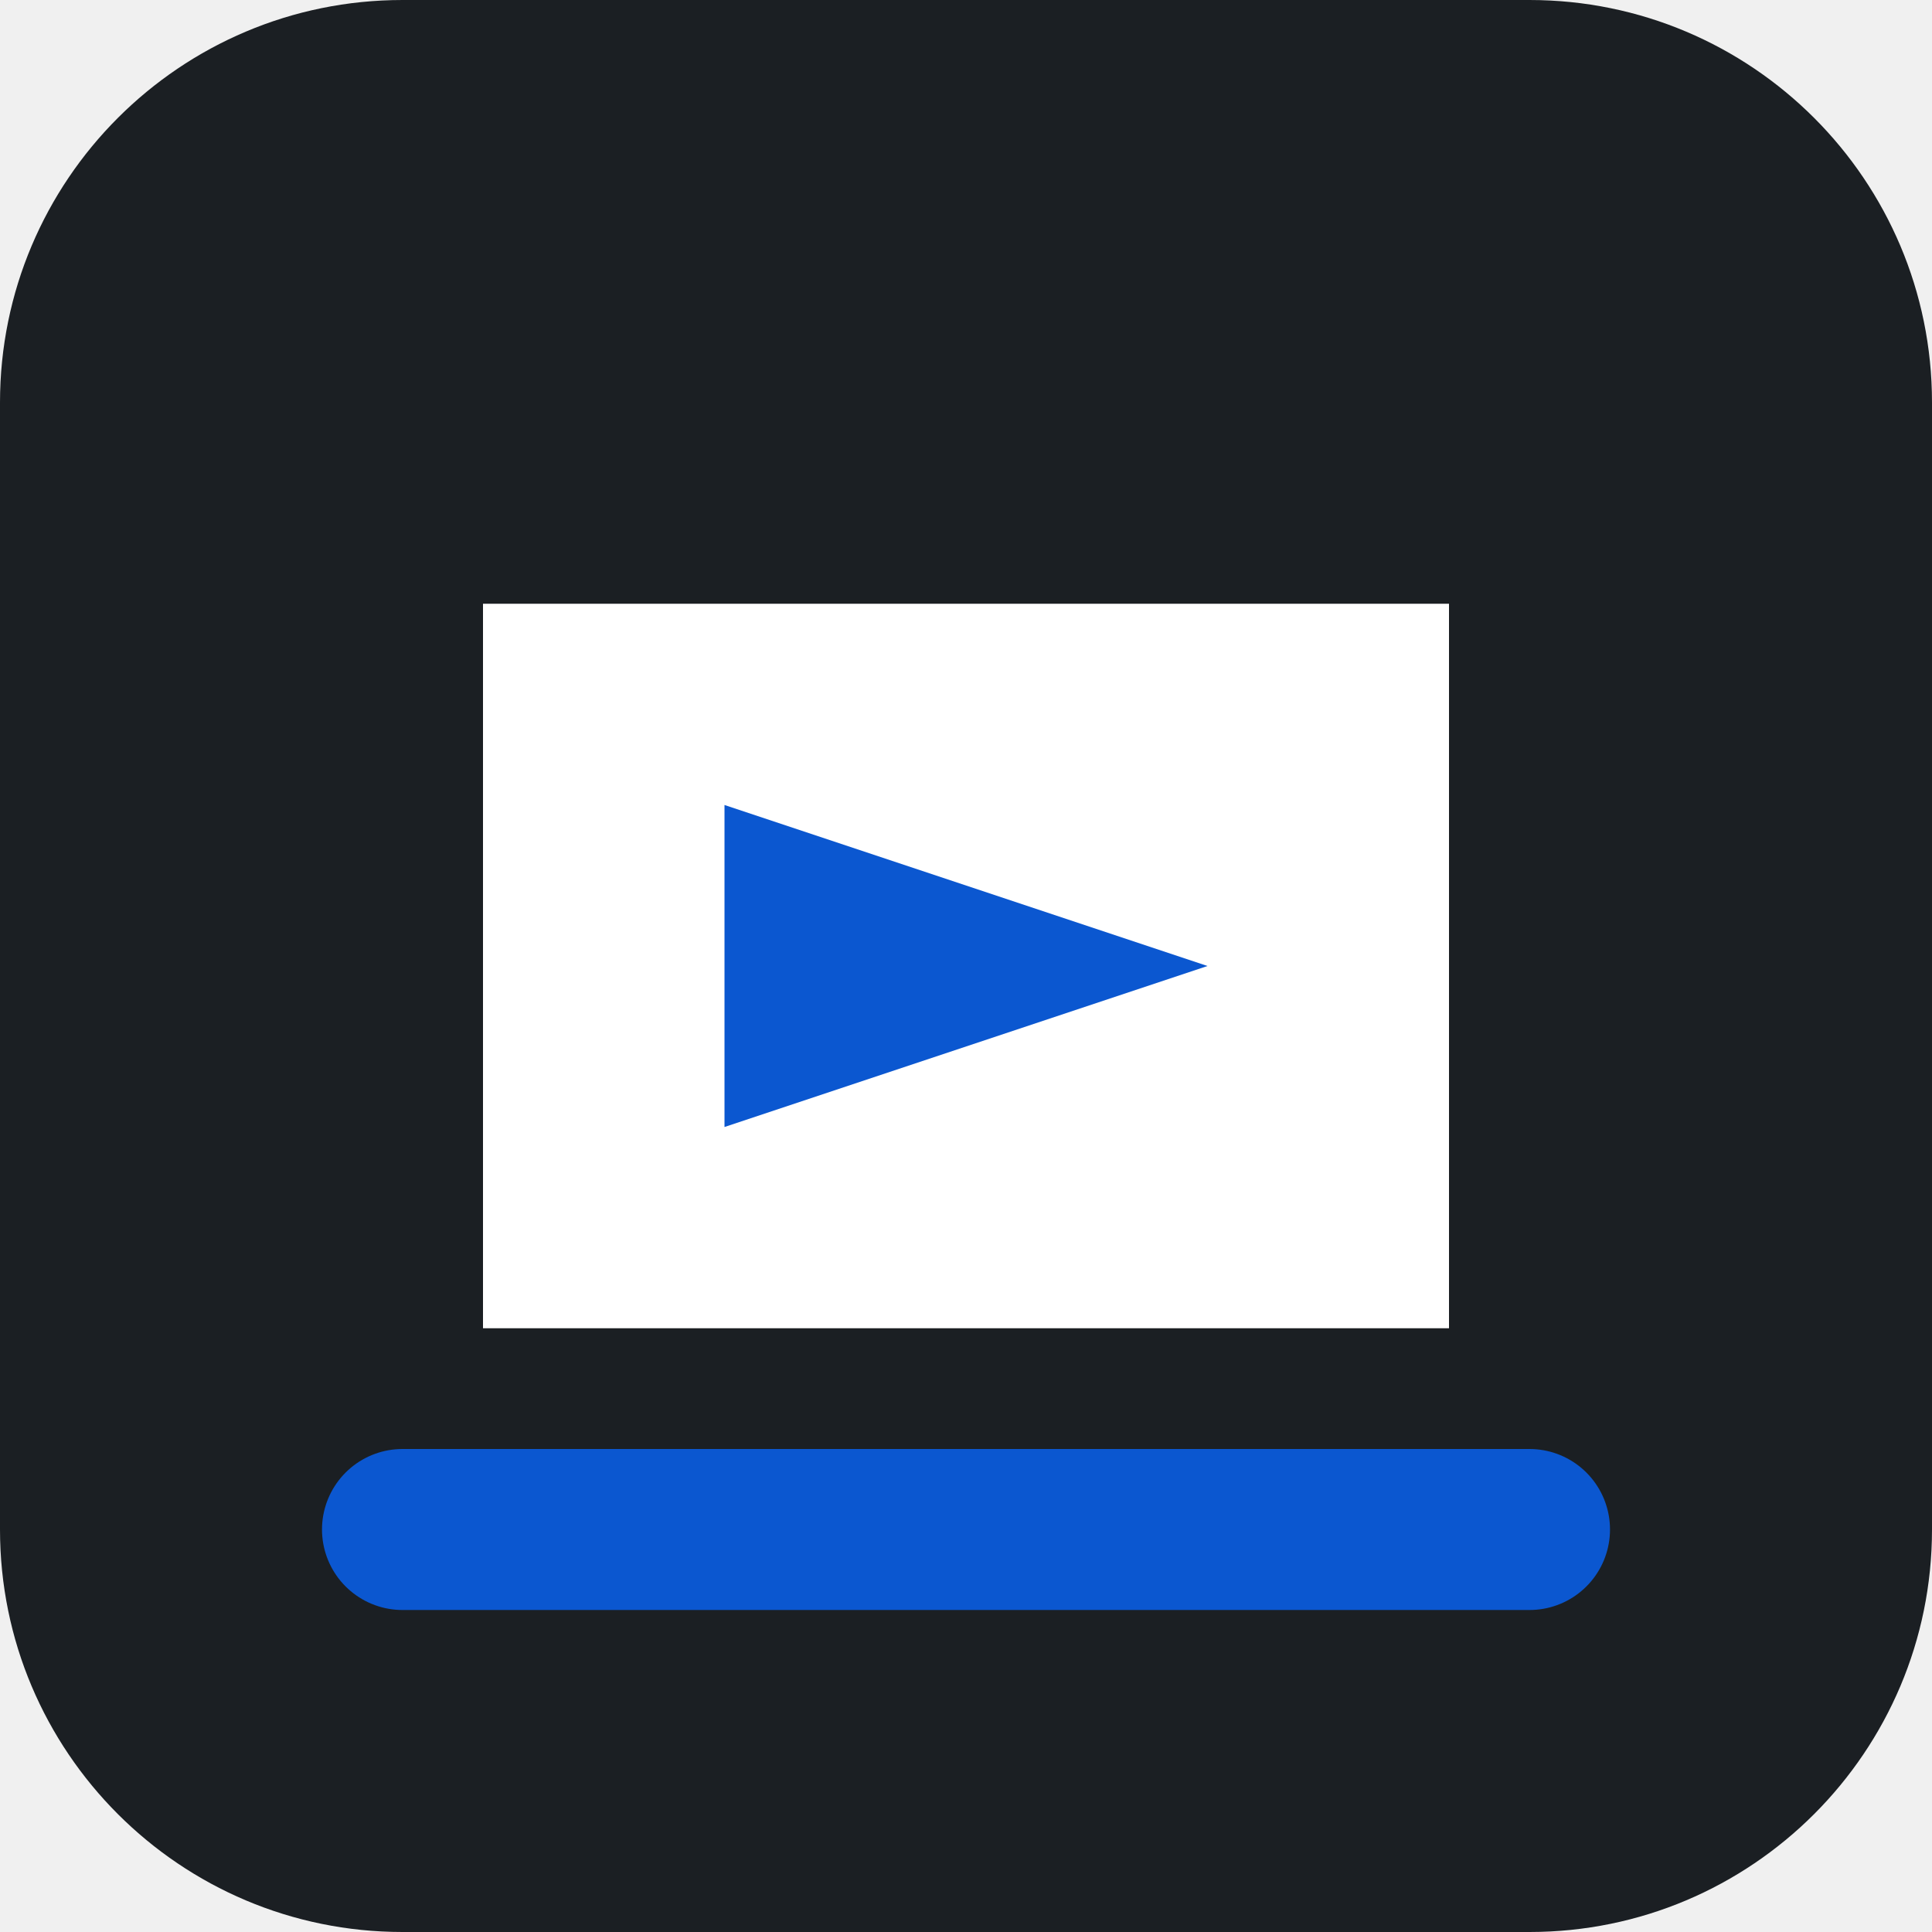
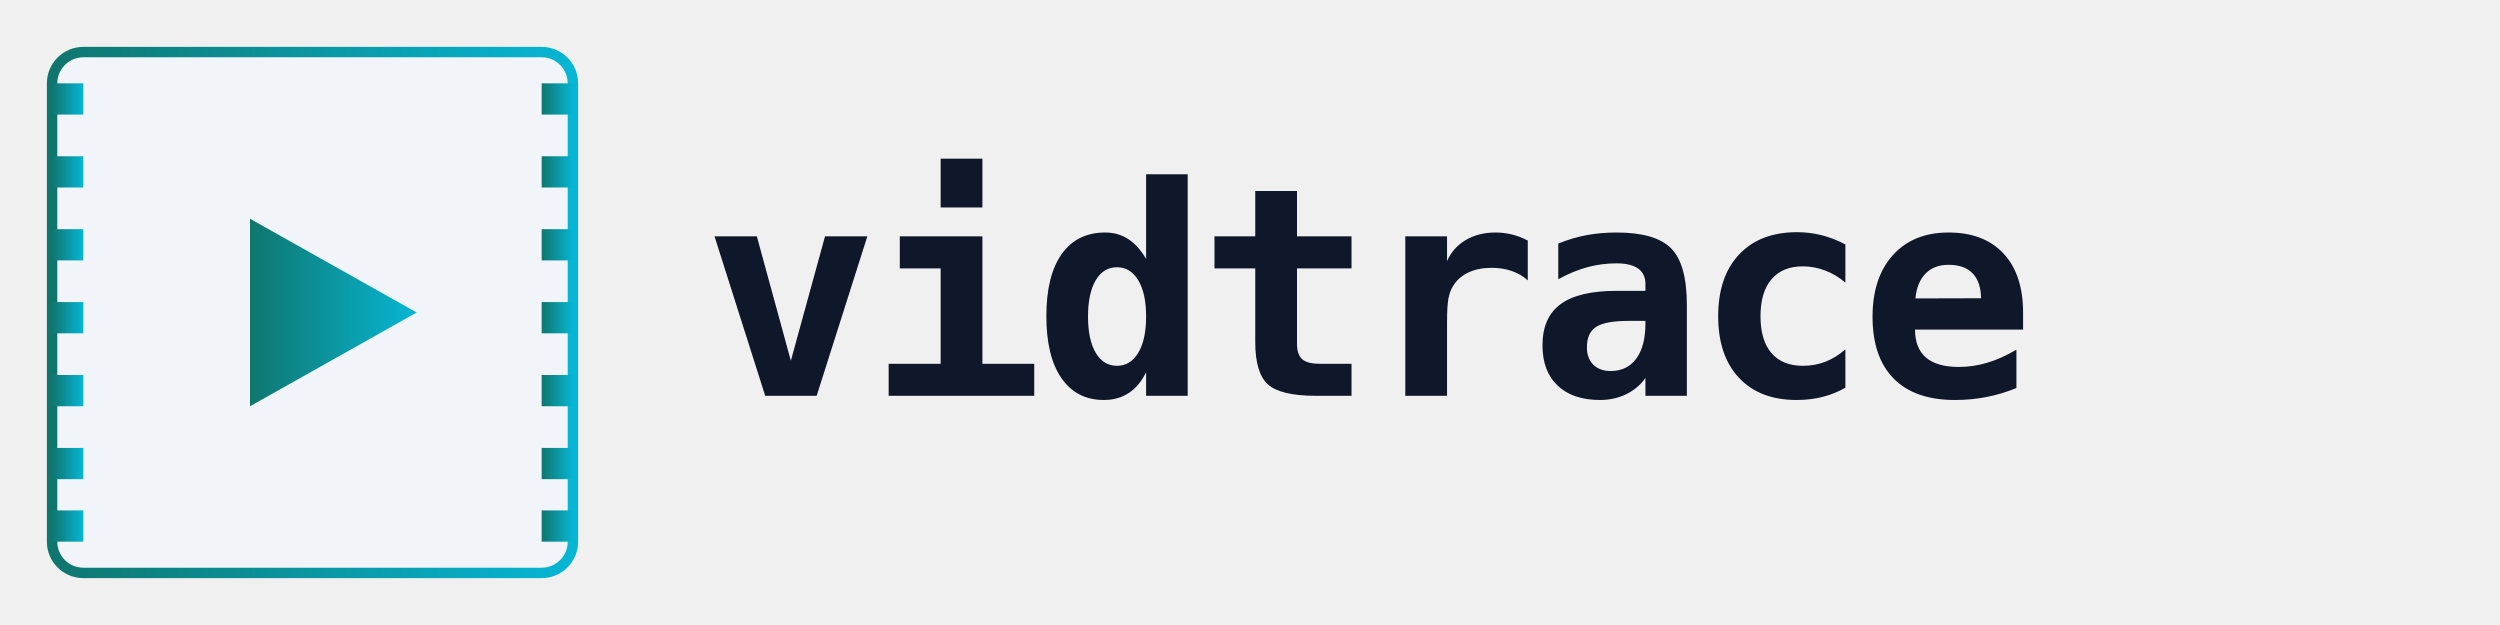
- <svg xmlns="http://www.w3.org/2000/svg" viewBox="0 0 48 48" role="img" aria-label="vidtrace">
-   <rect width="48" height="48" rx="10" fill="#1b1f23" />
-   <path d="M12 15h24v18H12z" fill="#ffffff" />
-   <path d="M18 20l12 4-12 4z" fill="#0b57d0" />
-   <path d="M10 38h28" stroke="#0b57d0" stroke-width="4" stroke-linecap="round" />
+ <svg xmlns="http://www.w3.org/2000/svg" viewBox="0 0 480 120" width="480" height="120">
+   <defs>
+     <linearGradient id="vt-grad" x1="0" y1="0" x2="1" y2="0">
+       <stop offset="0%" stop-color="#0F766E" />
+       <stop offset="100%" stop-color="#06B6D4" />
+     </linearGradient>
+   </defs>
+   <g transform="translate(10,10)">
+     <rect x="0" y="0" width="100" height="100" rx="6" fill="#F1F5F9" stroke="url(#vt-grad)" stroke-width="2" />
+     <rect x="0" y="6" width="6" height="6" fill="url(#vt-grad)" />
+     <rect x="0" y="20" width="6" height="6" fill="url(#vt-grad)" />
+     <rect x="0" y="34" width="6" height="6" fill="url(#vt-grad)" />
+     <rect x="0" y="48" width="6" height="6" fill="url(#vt-grad)" />
+     <rect x="0" y="62" width="6" height="6" fill="url(#vt-grad)" />
+     <rect x="0" y="76" width="6" height="6" fill="url(#vt-grad)" />
+     <rect x="0" y="88" width="6" height="6" fill="url(#vt-grad)" />
+     <rect x="94" y="6" width="6" height="6" fill="url(#vt-grad)" />
+     <rect x="94" y="20" width="6" height="6" fill="url(#vt-grad)" />
+     <rect x="94" y="34" width="6" height="6" fill="url(#vt-grad)" />
+     <rect x="94" y="48" width="6" height="6" fill="url(#vt-grad)" />
+     <rect x="94" y="62" width="6" height="6" fill="url(#vt-grad)" />
+     <rect x="94" y="76" width="6" height="6" fill="url(#vt-grad)" />
+     <rect x="94" y="88" width="6" height="6" fill="url(#vt-grad)" />
+     <polygon points="38,32 38,68 70,50" fill="url(#vt-grad)" />
+   </g>
+   <g font-family="ui-monospace,SFMono-Regular,Menlo,monospace" font-weight="700" font-size="56" letter-spacing="-2">
+     <text x="135" y="76" fill="#0F172A">vidtrace</text>
+   </g>
</svg>
